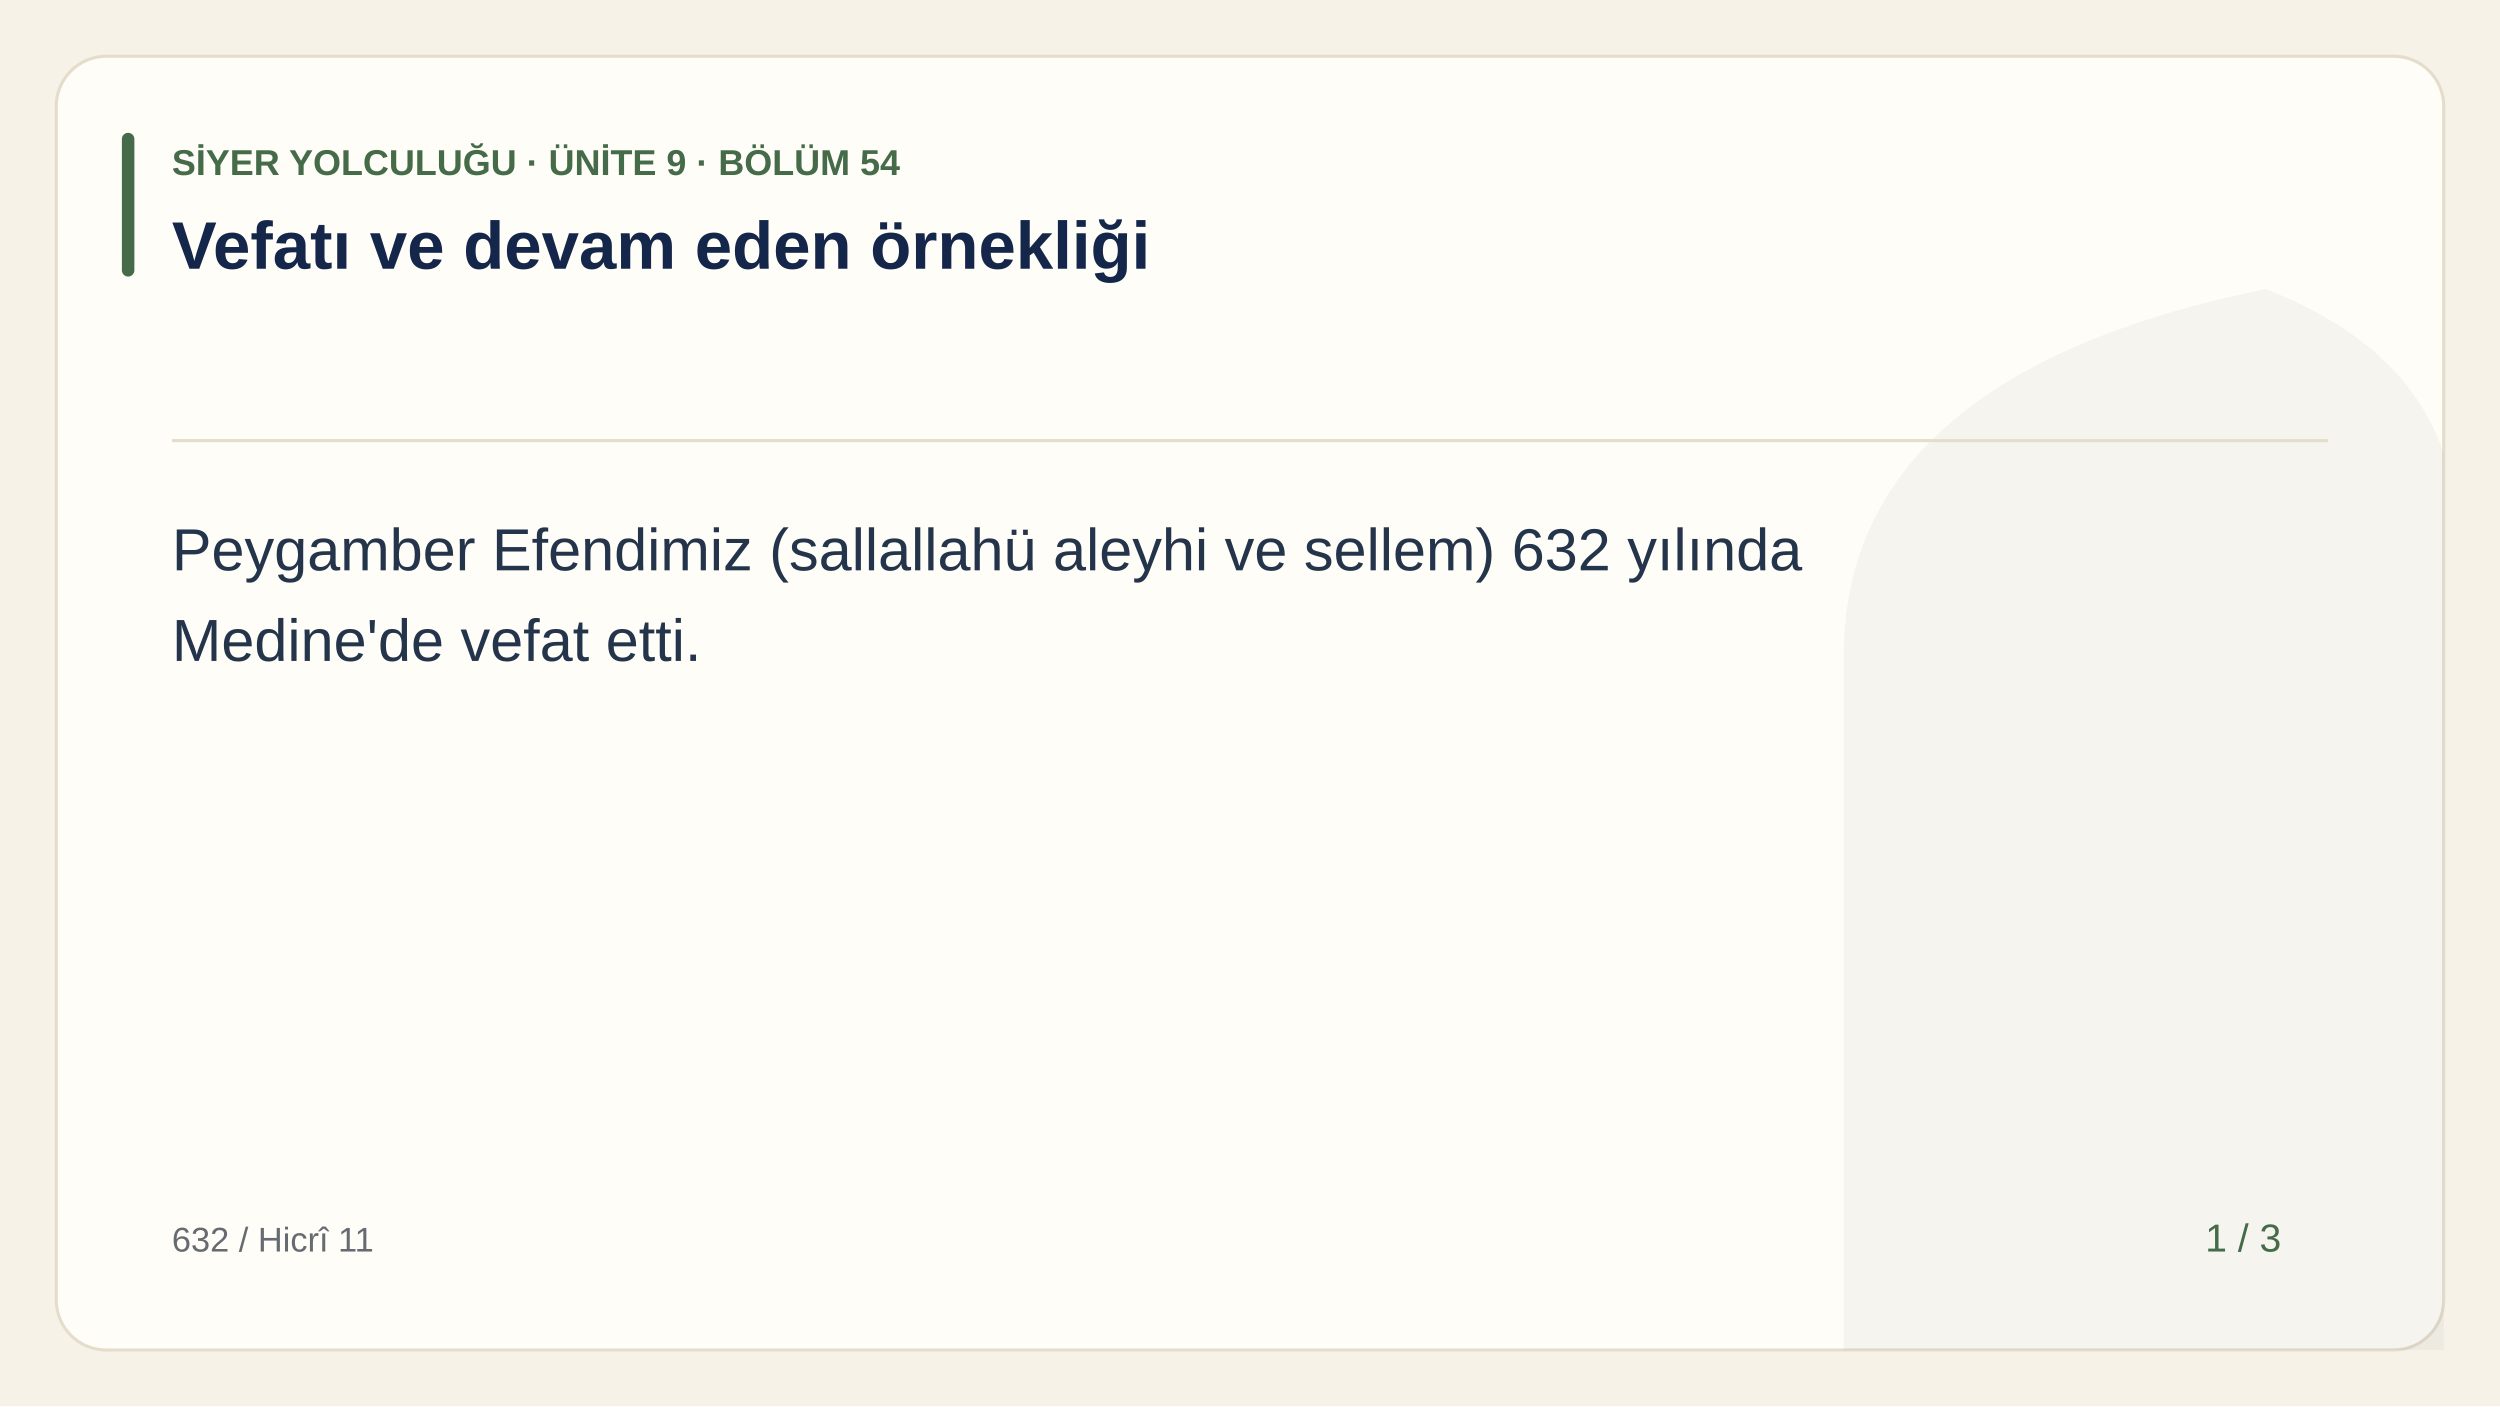
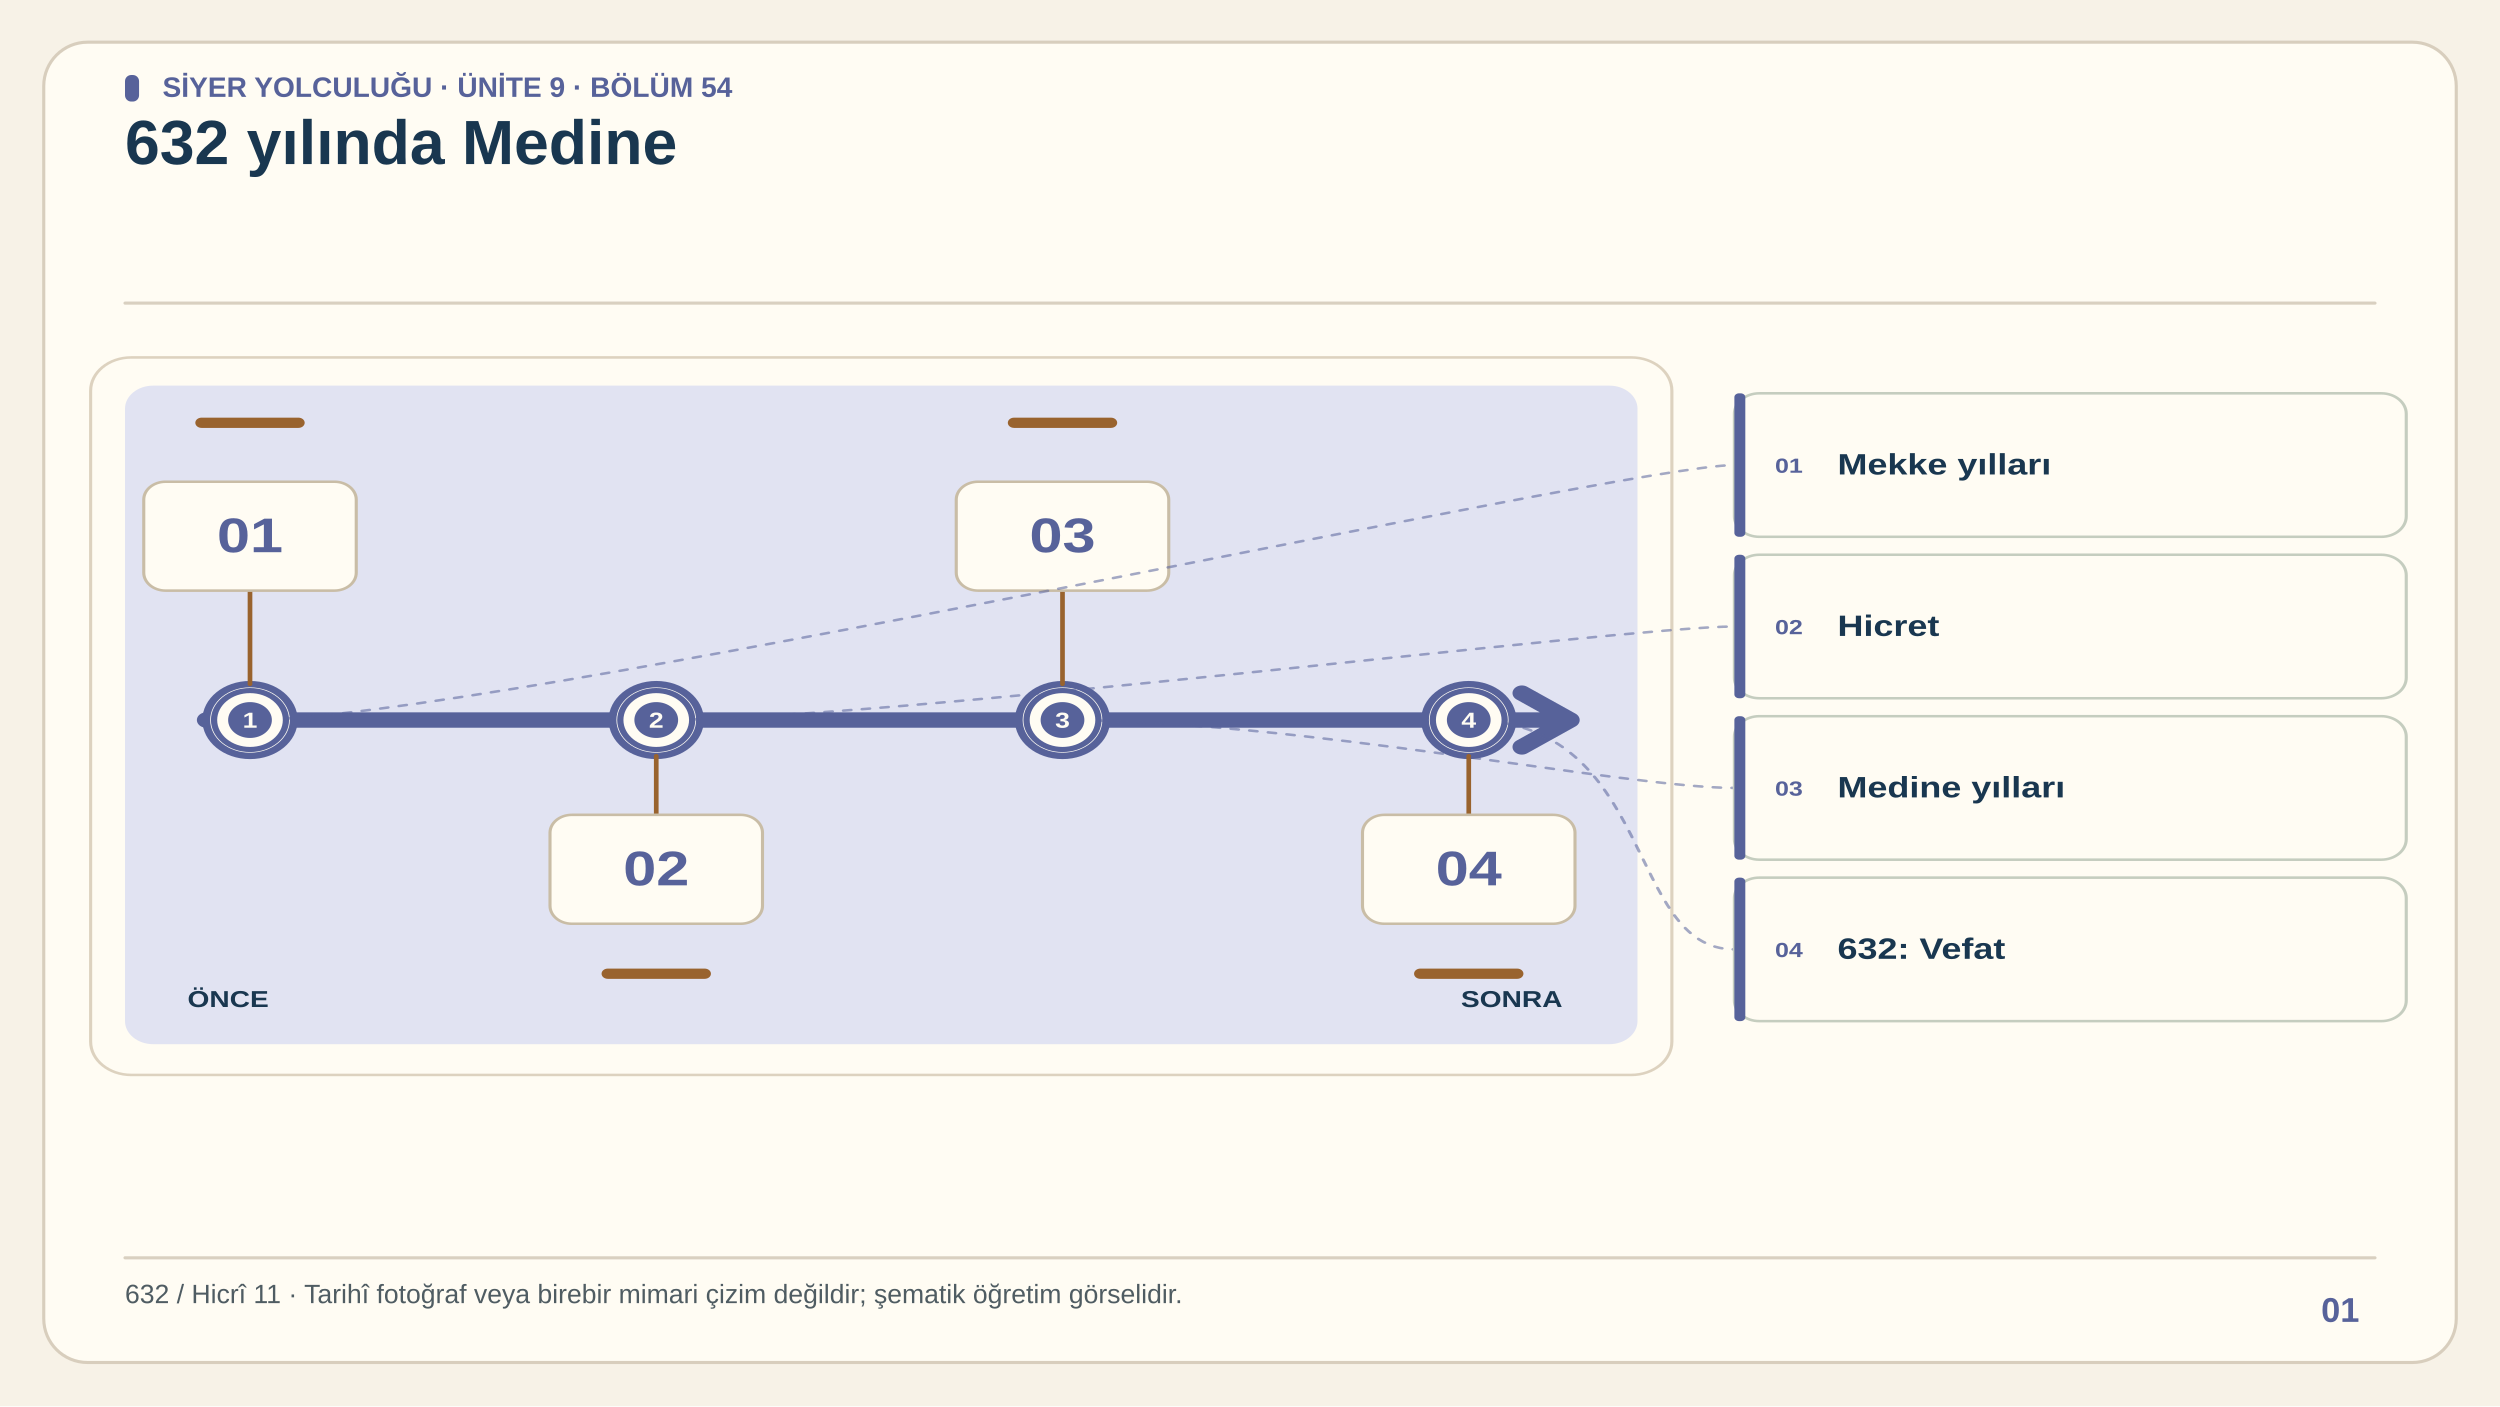
- <svg xmlns="http://www.w3.org/2000/svg" width="1600" height="900" viewBox="0 0 1600 900" role="img" aria-labelledby="title desc">
-   <rect width="1600" height="900" fill="#f7f2e8" />
-   <rect x="36" y="36" width="1528" height="828" rx="32" fill="#fffdf7" stroke="#e5ddcc" stroke-width="2" />
-   <path d="M1180 864V420Q1180 240 1450 185Q1540 220 1564 290V864" fill="#14264a" opacity=".045" />
-   <rect x="78" y="85" width="8" height="92" rx="4" fill="#456b49" />
-   <text x="110" y="112" fill="#456b49" font-family="Arial,sans-serif" font-size="23" font-weight="700">SİYER YOLCULUĞU · ÜNİTE 9 · BÖLÜM 54</text>
-   <text x="110" y="172" fill="#14264a" font-family="Arial,sans-serif" font-size="43" font-weight="700">Vefatı ve devam eden örnekliği</text>
-   <line x1="110" y1="282" x2="1490" y2="282" stroke="#e5ddcc" stroke-width="2" />
-   <text x="110" y="365" fill="#24344b" font-family="Arial,sans-serif" font-size="38">Peygamber Efendimiz (sallallahü aleyhi ve sellem) 632 yılında</text>
-   <text x="110" y="423" fill="#24344b" font-family="Arial,sans-serif" font-size="38">Medine'de vefat etti.</text>
-   <text x="110" y="801" fill="#656b70" font-family="Arial,sans-serif" font-size="22">632 / Hicrî 11</text>
-   <text x="1460" y="801" text-anchor="end" fill="#456b49" font-family="Arial,sans-serif" font-size="25">1 / 3</text>
+ <svg xmlns="http://www.w3.org/2000/svg" width="1600" height="900" viewBox="0 0 1600 900" role="img" aria-labelledby="f54_0title f54_0desc">
+   <defs>
+     <linearGradient id="f54_0sky" x1="0" y1="0" x2="0" y2="1">
+       <stop stop-color="#E1E3F2" />
+       <stop offset="1" stop-color="#F8EBCD" />
+     </linearGradient>
+     <linearGradient id="f54_0wood">
+       <stop stop-color="#C79560" />
+       <stop offset="1" stop-color="#E2BE80" />
+     </linearGradient>
+     <filter id="f54_0shadow" x="-15%" y="-15%" width="130%" height="140%">
+       <feDropShadow dx="0" dy="6" stdDeviation="7" flood-color="#193750" flood-opacity=".12" />
+     </filter>
+   </defs>
+   <rect x="0" y="0" width="1600" height="900" rx="0" fill="#F7F2E7" stroke="none" stroke-width="1" />
+   <rect x="28" y="27" width="1544" height="845" rx="28" fill="#FFFCF3" stroke="#D8CEBD" stroke-width="2" />
+   <rect x="80" y="48" width="9" height="17" rx="4" fill="#57629A" stroke="none" stroke-width="1" />
+   <text x="104" y="62" font-family="Arial, sans-serif" font-size="18" fill="#57629A" font-weight="700" text-anchor="start">SİYER YOLCULUĞU · ÜNİTE 9 · BÖLÜM 54</text>
+   <text x="80" y="105" font-family="Arial, sans-serif" font-size="40" fill="#193750" font-weight="700" text-anchor="start">632 yılında Medine</text>
+   <path d="M80 194 H1520" fill="none" stroke="#D9D0C0" stroke-width="2" stroke-linecap="round" stroke-linejoin="round" />
+   <g transform="translate(0 50) scale(1 .82)">
+     <rect x="58" y="218" width="1012" height="560" rx="26" fill="#FFFCF3" stroke="#DDD2BF" stroke-width="2" />
+     <rect x="80" y="240" width="968" height="514" rx="18" fill="#E1E3F2" stroke="none" stroke-width="1" />
+     <path d="M132 501 H1005 M974 480 L1005 501 974 522" fill="none" stroke="#57629A" stroke-width="12" stroke-linecap="round" stroke-linejoin="round" />
+     <circle cx="160" cy="501" r="28" fill="#FFFCF3" stroke="#57629A" stroke-width="5" />
+     <text x="160" y="509" font-family="Arial, sans-serif" font-size="24" fill="#193750" font-weight="700" text-anchor="middle">1</text>
+     <path d="M160 473 V400" fill="none" stroke="#99632E" stroke-width="3" stroke-linecap="round" stroke-linejoin="round" />
+     <rect x="92" y="315" width="136" height="85" rx="14" fill="#FFFCF3" stroke="#C9BDA6" stroke-width="2" />
+     <text x="160" y="370" font-family="Arial, sans-serif" font-size="38" fill="#57629A" font-weight="700" text-anchor="middle">01</text>
+     <rect x="125" y="265" width="70" height="8" rx="4" fill="#99632E" stroke="none" stroke-width="1" />
+     <circle cx="420" cy="501" r="28" fill="#FFFCF3" stroke="#57629A" stroke-width="5" />
+     <text x="420" y="509" font-family="Arial, sans-serif" font-size="24" fill="#193750" font-weight="700" text-anchor="middle">2</text>
+     <path d="M420 529 V575" fill="none" stroke="#99632E" stroke-width="3" stroke-linecap="round" stroke-linejoin="round" />
+     <rect x="352" y="575" width="136" height="85" rx="14" fill="#FFFCF3" stroke="#C9BDA6" stroke-width="2" />
+     <text x="420" y="630" font-family="Arial, sans-serif" font-size="38" fill="#57629A" font-weight="700" text-anchor="middle">02</text>
+     <rect x="385" y="695" width="70" height="8" rx="4" fill="#99632E" stroke="none" stroke-width="1" />
+     <circle cx="680" cy="501" r="28" fill="#FFFCF3" stroke="#57629A" stroke-width="5" />
+     <text x="680" y="509" font-family="Arial, sans-serif" font-size="24" fill="#193750" font-weight="700" text-anchor="middle">3</text>
+     <path d="M680 473 V400" fill="none" stroke="#99632E" stroke-width="3" stroke-linecap="round" stroke-linejoin="round" />
+     <rect x="612" y="315" width="136" height="85" rx="14" fill="#FFFCF3" stroke="#C9BDA6" stroke-width="2" />
+     <text x="680" y="370" font-family="Arial, sans-serif" font-size="38" fill="#57629A" font-weight="700" text-anchor="middle">03</text>
+     <rect x="645" y="265" width="70" height="8" rx="4" fill="#99632E" stroke="none" stroke-width="1" />
+     <circle cx="940" cy="501" r="28" fill="#FFFCF3" stroke="#57629A" stroke-width="5" />
+     <text x="940" y="509" font-family="Arial, sans-serif" font-size="24" fill="#193750" font-weight="700" text-anchor="middle">4</text>
+     <path d="M940 529 V575" fill="none" stroke="#99632E" stroke-width="3" stroke-linecap="round" stroke-linejoin="round" />
+     <rect x="872" y="575" width="136" height="85" rx="14" fill="#FFFCF3" stroke="#C9BDA6" stroke-width="2" />
+     <text x="940" y="630" font-family="Arial, sans-serif" font-size="38" fill="#57629A" font-weight="700" text-anchor="middle">04</text>
+     <rect x="905" y="695" width="70" height="8" rx="4" fill="#99632E" stroke="none" stroke-width="1" />
+     <text x="120" y="725" font-family="Arial, sans-serif" font-size="18" fill="#193750" font-weight="700" text-anchor="start">ÖNCE</text>
+     <text x="1000" y="725" font-family="Arial, sans-serif" font-size="18" fill="#193750" font-weight="700" text-anchor="end">SONRA</text>
+     <path d="M160 501 C310 501 1040 302 1110 302" fill="none" stroke="#57629A" stroke-width="2" stroke-linecap="round" stroke-linejoin="round" stroke-dasharray="5 7" opacity=".55" />
+     <path d="M420 501 C570 501 1040 428 1110 428" fill="none" stroke="#57629A" stroke-width="2" stroke-linecap="round" stroke-linejoin="round" stroke-dasharray="5 7" opacity=".55" />
+     <path d="M680 501 C830 501 1040 554 1110 554" fill="none" stroke="#57629A" stroke-width="2" stroke-linecap="round" stroke-linejoin="round" stroke-dasharray="5 7" opacity=".55" />
+     <path d="M940 501 C1060 501 1040 680 1110 680" fill="none" stroke="#57629A" stroke-width="2" stroke-linecap="round" stroke-linejoin="round" stroke-dasharray="5 7" opacity=".55" />
+     <rect x="1110" y="246" width="430" height="112" rx="16" fill="#FFFCF3" stroke="#C5CDBF" stroke-width="2" />
+     <rect x="1110" y="246" width="7" height="112" rx="3" fill="#57629A" stroke="none" stroke-width="1" />
+     <text x="1136" y="308" font-family="Arial, sans-serif" font-size="16" fill="#57629A" font-weight="700" text-anchor="start">01</text>
+     <text x="1176" y="309.36" font-family="Arial, sans-serif" font-size="23" fill="#193750" font-weight="600" text-anchor="start">Mekke yılları</text>
+     <circle cx="160" cy="501" r="23" fill="#FFFCF3" stroke="#57629A" stroke-width="4" />
+     <circle cx="160" cy="501" r="14" fill="#57629A" stroke="none" stroke-width="1" />
+     <text x="160" y="507" font-family="Arial, sans-serif" font-size="17" fill="#FFFCF3" font-weight="700" text-anchor="middle">1</text>
+     <rect x="1110" y="372" width="430" height="112" rx="16" fill="#FFFCF3" stroke="#C5CDBF" stroke-width="2" />
+     <rect x="1110" y="372" width="7" height="112" rx="3" fill="#57629A" stroke="none" stroke-width="1" />
+     <text x="1136" y="434" font-family="Arial, sans-serif" font-size="16" fill="#57629A" font-weight="700" text-anchor="start">02</text>
+     <text x="1176" y="435.36" font-family="Arial, sans-serif" font-size="23" fill="#193750" font-weight="600" text-anchor="start">Hicret</text>
+     <circle cx="420" cy="501" r="23" fill="#FFFCF3" stroke="#57629A" stroke-width="4" />
+     <circle cx="420" cy="501" r="14" fill="#57629A" stroke="none" stroke-width="1" />
+     <text x="420" y="507" font-family="Arial, sans-serif" font-size="17" fill="#FFFCF3" font-weight="700" text-anchor="middle">2</text>
+     <rect x="1110" y="498" width="430" height="112" rx="16" fill="#FFFCF3" stroke="#C5CDBF" stroke-width="2" />
+     <rect x="1110" y="498" width="7" height="112" rx="3" fill="#57629A" stroke="none" stroke-width="1" />
+     <text x="1136" y="560" font-family="Arial, sans-serif" font-size="16" fill="#57629A" font-weight="700" text-anchor="start">03</text>
+     <text x="1176" y="561.36" font-family="Arial, sans-serif" font-size="23" fill="#193750" font-weight="600" text-anchor="start">Medine yılları</text>
+     <circle cx="680" cy="501" r="23" fill="#FFFCF3" stroke="#57629A" stroke-width="4" />
+     <circle cx="680" cy="501" r="14" fill="#57629A" stroke="none" stroke-width="1" />
+     <text x="680" y="507" font-family="Arial, sans-serif" font-size="17" fill="#FFFCF3" font-weight="700" text-anchor="middle">3</text>
+     <rect x="1110" y="624" width="430" height="112" rx="16" fill="#FFFCF3" stroke="#C5CDBF" stroke-width="2" />
+     <rect x="1110" y="624" width="7" height="112" rx="3" fill="#57629A" stroke="none" stroke-width="1" />
+     <text x="1136" y="686" font-family="Arial, sans-serif" font-size="16" fill="#57629A" font-weight="700" text-anchor="start">04</text>
+     <text x="1176" y="687.36" font-family="Arial, sans-serif" font-size="23" fill="#193750" font-weight="600" text-anchor="start">632: Vefat</text>
+     <circle cx="940" cy="501" r="23" fill="#FFFCF3" stroke="#57629A" stroke-width="4" />
+     <circle cx="940" cy="501" r="14" fill="#57629A" stroke="none" stroke-width="1" />
+     <text x="940" y="507" font-family="Arial, sans-serif" font-size="17" fill="#FFFCF3" font-weight="700" text-anchor="middle">4</text>
+   </g>
+   <path d="M80 805 H1520" fill="none" stroke="#D9D0C0" stroke-width="2" stroke-linecap="round" stroke-linejoin="round" />
+   <text x="80" y="834" font-family="Arial, sans-serif" font-size="17" fill="#4F5C62" font-weight="500" text-anchor="start">632 / Hicrî 11 · Tarihî fotoğraf veya birebir mimari çizim değildir; şematik öğretim görselidir.</text>
+   <text x="1510" y="846" font-family="Arial, sans-serif" font-size="22" fill="#57629A" font-weight="700" text-anchor="end">01</text>
</svg>
